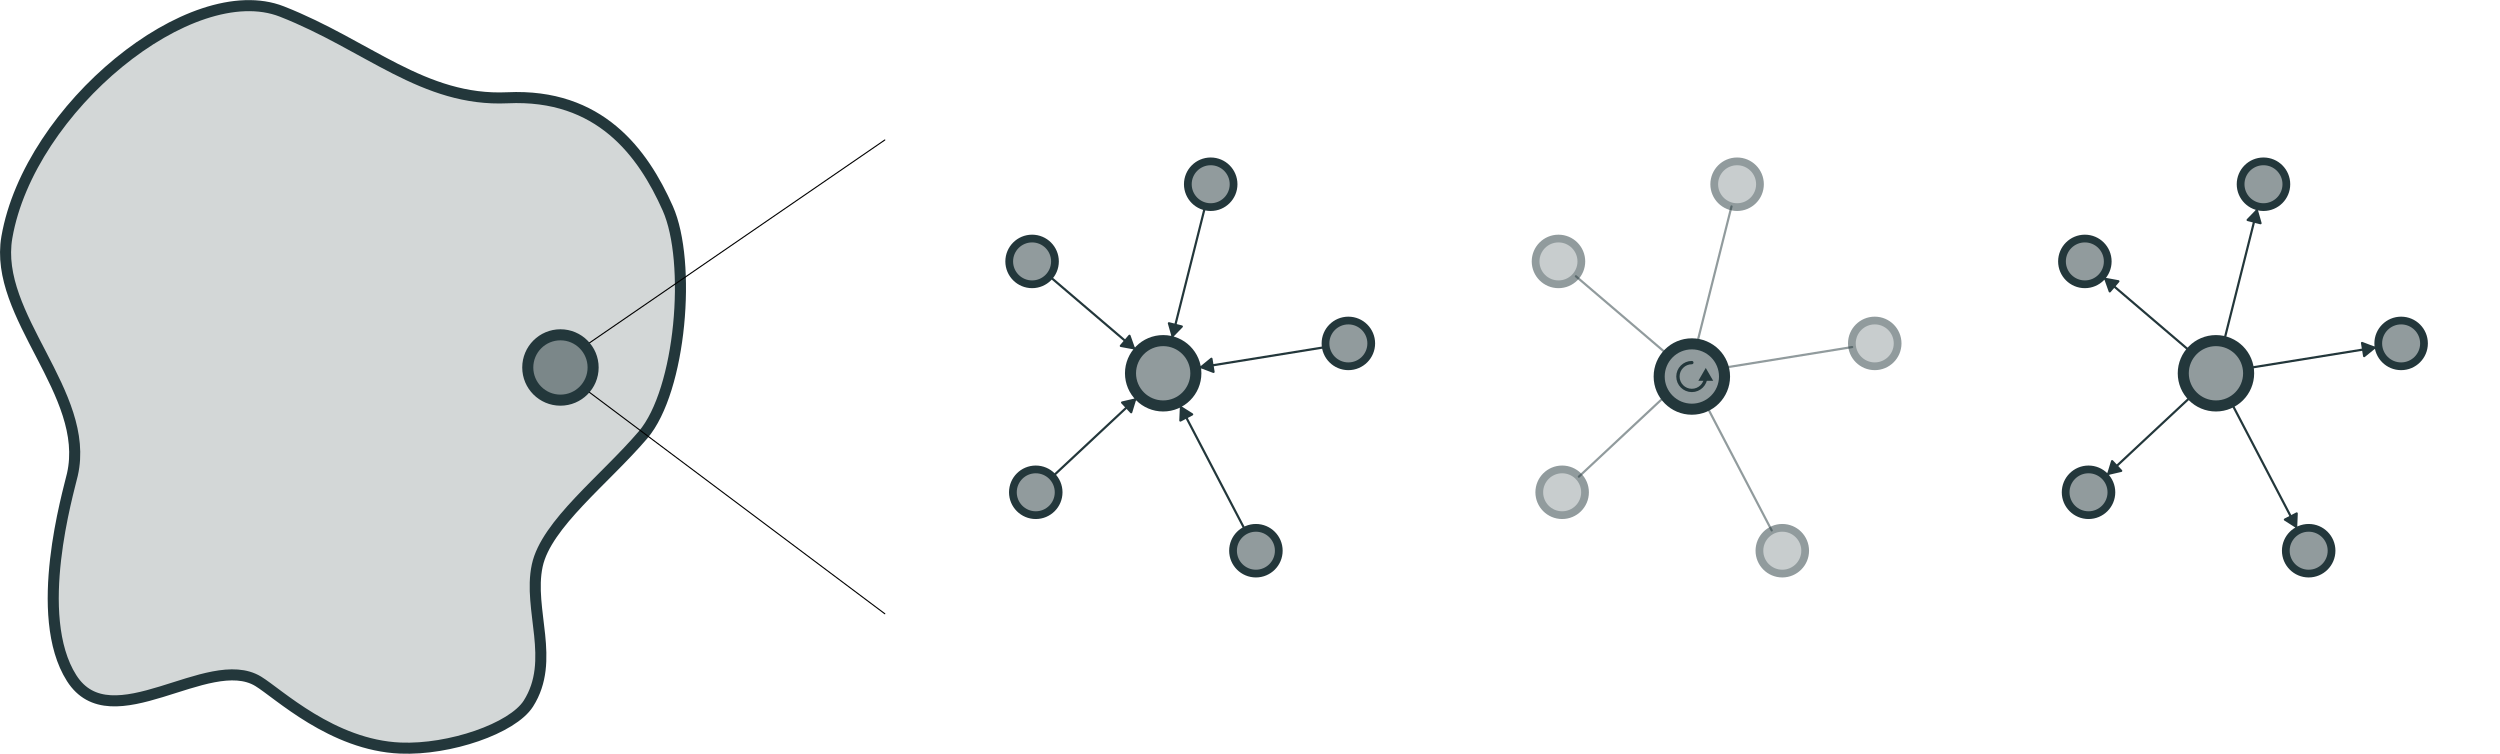
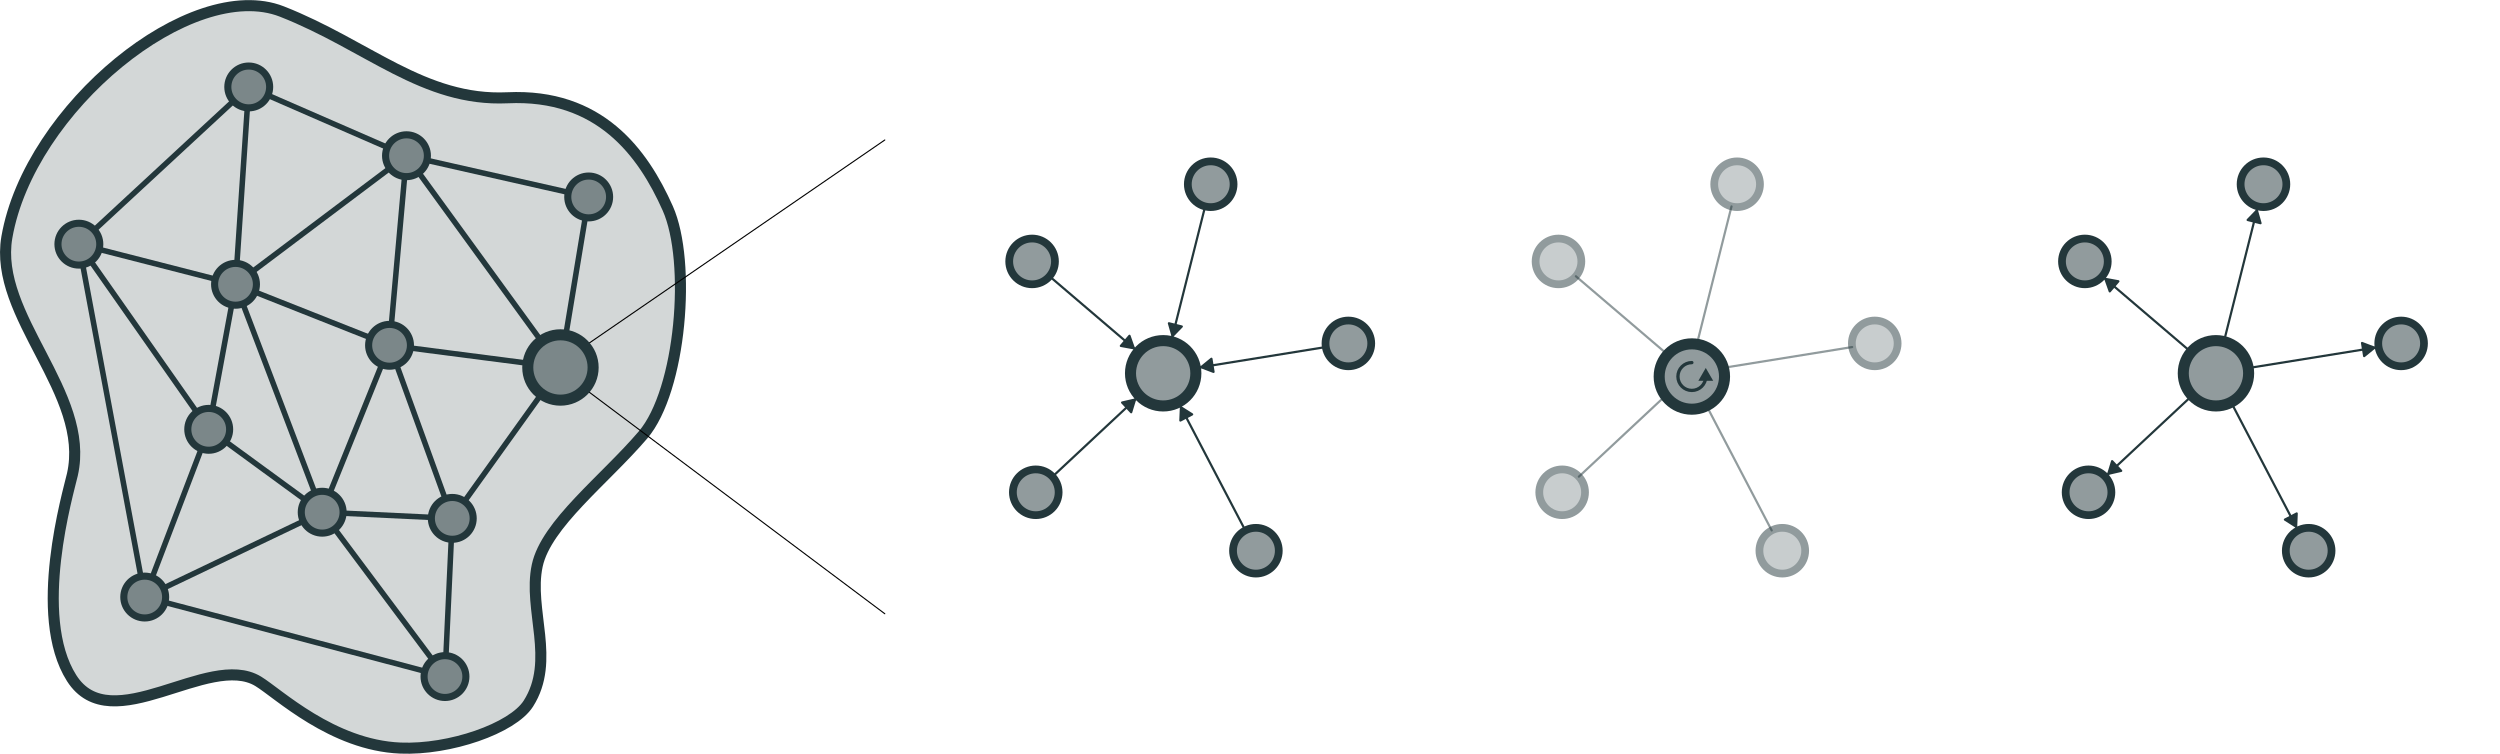
<svg xmlns="http://www.w3.org/2000/svg" width="225.92mm" height="68.115mm" viewBox="0 0 225.92 68.115" version="1.1" id="svg1">
  <defs id="defs1">
    <linearGradient id="swatch3">
      <stop style="stop-color:#23373b;stop-opacity:1;" offset="0" id="stop3" />
    </linearGradient>
  </defs>
  <g id="layer1" transform="translate(-9.74903,-15.34056)">
    <path style="fill:#23373b;fill-opacity:0.2;stroke:#23373b;stroke-width:1;stroke-linecap:round;stroke-linejoin:round;stroke-dasharray:none;stroke-opacity:1" d="m 35.226,16.383 c 7.762,3.048 12.794,8.147 20.387,7.793 8.323,-0.388 12.23,4.938 14.481,9.994 2.151,4.832 1.207,16.44 -2.242,20.478 -3.448,4.038 -8.758,8.067 -9.555,11.809 -0.849,3.983 1.695,8.553 -0.801,12.468 -1.432,2.246 -7.121,4.204 -11.563,4.018 C 39.765,82.686 34.881,77.998 33.08,76.908 28.574,74.178 19.817,82.274 16.221,76.619 12.625,70.964 15.933,59.8 16.29,58.227 17.962,50.874 9.134,43.912 10.37,36.782 12.395,25.094 27.03,13.164 35.226,16.383 Z" id="path2" />
    <path style="opacity:1;fill:none;fill-opacity:0.2;stroke:#000000;stroke-width:0.1;stroke-linecap:round;stroke-linejoin:round;stroke-dasharray:none;stroke-opacity:1" d="M 62.615,46.602 89.706,27.991" id="path4" />
    <path style="opacity:1;fill:none;fill-opacity:0.2;stroke:#000000;stroke-width:0.1;stroke-linecap:round;stroke-linejoin:round;stroke-dasharray:none;stroke-opacity:1" d="M 62.615,50.495 89.706,70.804" id="path5" />
    <circle style="fill:#23373b;fill-opacity:0.499;stroke:#23373b;stroke-width:1;stroke-linecap:round;stroke-linejoin:round;stroke-dasharray:none;stroke-opacity:1" id="path3" cx="60.395" cy="48.549" r="2.953" />
+     <circle style="fill:#23373b;fill-opacity:0.499;stroke:#23373b;stroke-width:0.64;stroke-linecap:round;stroke-linejoin:round;stroke-dasharray:none;stroke-opacity:1" id="path3-53" cx="46.482" cy="29.413" r="1.89" />
+     <circle style="fill:#23373b;fill-opacity:0.499;stroke:#23373b;stroke-width:0.64;stroke-linecap:round;stroke-linejoin:round;stroke-dasharray:none;stroke-opacity:1" id="path3-53-9" cx="44.951" cy="46.545" r="1.89" />
+     <circle style="fill:#23373b;fill-opacity:0.499;stroke:#23373b;stroke-width:0.64;stroke-linecap:round;stroke-linejoin:round;stroke-dasharray:none;stroke-opacity:1" id="path3-53-9-0" cx="38.864" cy="61.628" r="1.89" />
+     <circle style="fill:#23373b;fill-opacity:0.499;stroke:#23373b;stroke-width:0.64;stroke-linecap:round;stroke-linejoin:round;stroke-dasharray:none;stroke-opacity:1" id="path3-53-9-0-4" cx="28.61" cy="54.138" r="1.89" />
+     <circle style="fill:#23373b;fill-opacity:0.499;stroke:#23373b;stroke-width:0.64;stroke-linecap:round;stroke-linejoin:round;stroke-dasharray:none;stroke-opacity:1" id="path3-53-9-0-0" cx="49.961" cy="76.48" r="1.89" />
+     <circle style="fill:#23373b;fill-opacity:0.499;stroke:#23373b;stroke-width:0.64;stroke-linecap:round;stroke-linejoin:round;stroke-dasharray:none;stroke-opacity:1" id="path3-53-9-0-0-1" cx="50.62" cy="62.185" r="1.89" />
+     <circle style="fill:#23373b;fill-opacity:0.499;stroke:#23373b;stroke-width:0.64;stroke-linecap:round;stroke-linejoin:round;stroke-dasharray:none;stroke-opacity:1" id="path3-53-9-0-0-1-2" cx="16.876" cy="37.406" r="1.89" />
+     <circle style="fill:#23373b;fill-opacity:0.499;stroke:#23373b;stroke-width:0.64;stroke-linecap:round;stroke-linejoin:round;stroke-dasharray:none;stroke-opacity:1" id="path3-53-9-0-0-1-2-7" cx="31.032" cy="41.032" r="1.89" />
+     <circle style="fill:#23373b;fill-opacity:0.499;stroke:#23373b;stroke-width:0.64;stroke-linecap:round;stroke-linejoin:round;stroke-dasharray:none;stroke-opacity:1" id="path3-53-9-0-0-1-2-7-2" cx="32.227" cy="23.198" r="1.89" />
+     <circle style="fill:#23373b;fill-opacity:0.499;stroke:#23373b;stroke-width:0.64;stroke-linecap:round;stroke-linejoin:round;stroke-dasharray:none;stroke-opacity:1" id="path3-53-9-0-0-1-2-7-2-3" cx="62.947" cy="33.139" r="1.89" />
+     <circle style="fill:#23373b;fill-opacity:0.499;stroke:#23373b;stroke-width:0.64;stroke-linecap:round;stroke-linejoin:round;stroke-dasharray:none;stroke-opacity:1" id="path3-53-9-0-0-1-2-7-2-3-9" cx="22.827" cy="69.295" r="1.89" />
    <g id="g13" transform="translate(0,0.5245247)">
      <circle style="fill:#23373b;fill-opacity:0.499;stroke:#23373b;stroke-width:1;stroke-linecap:round;stroke-linejoin:round;stroke-dasharray:none;stroke-opacity:1" id="path3-5" cx="114.863" cy="48.549" r="2.953" />
      <circle style="fill:#23373b;fill-opacity:0.499;stroke:#23373b;stroke-width:0.7;stroke-linecap:round;stroke-linejoin:round;stroke-dasharray:none;stroke-opacity:1" id="path3-5-2" cx="103.017" cy="38.44" r="2.067" />
      <circle style="fill:#23373b;fill-opacity:0.499;stroke:#23373b;stroke-width:0.7;stroke-linecap:round;stroke-linejoin:round;stroke-dasharray:none;stroke-opacity:1" id="path3-5-2-7" cx="119.158" cy="31.465" r="2.067" />
      <circle style="fill:#23373b;fill-opacity:0.499;stroke:#23373b;stroke-width:0.7;stroke-linecap:round;stroke-linejoin:round;stroke-dasharray:none;stroke-opacity:1" id="path3-5-2-7-6" cx="131.598" cy="45.849" r="2.067" />
      <circle style="fill:#23373b;fill-opacity:0.499;stroke:#23373b;stroke-width:0.7;stroke-linecap:round;stroke-linejoin:round;stroke-dasharray:none;stroke-opacity:1" id="path3-5-2-7-6-6" cx="123.243" cy="64.583" r="2.067" />
      <circle style="fill:#23373b;fill-opacity:0.499;stroke:#23373b;stroke-width:0.7;stroke-linecap:round;stroke-linejoin:round;stroke-dasharray:none;stroke-opacity:1" id="path3-5-2-7-6-6-9" cx="103.349" cy="59.303" r="2.067" />
      <path style="opacity:1;fill:none;fill-opacity:0.2;stroke:#23373b;stroke-width:0.2;stroke-linecap:round;stroke-linejoin:round;stroke-dasharray:none;stroke-opacity:1" d="m 104.589,39.782 8.027,6.85" id="path6" />
      <path style="opacity:1;fill:none;fill-opacity:0.2;stroke:#23373b;stroke-width:0.2;stroke-linecap:round;stroke-linejoin:round;stroke-dasharray:none;stroke-opacity:1" d="m 118.654,33.47 -3.071,12.215" id="path7" />
      <path style="opacity:1;fill:none;fill-opacity:0.2;stroke:#23373b;stroke-width:0.2;stroke-linecap:round;stroke-linejoin:round;stroke-dasharray:none;stroke-opacity:1" d="m 129.557,46.178 -11.778,1.9" id="path8" />
      <path style="opacity:1;fill:none;fill-opacity:0.2;stroke:#23373b;stroke-width:0.2;stroke-linecap:round;stroke-linejoin:round;stroke-dasharray:none;stroke-opacity:1" d="M 122.286,62.751 116.231,51.166" id="path9" />
      <path style="opacity:1;fill:none;fill-opacity:0.2;stroke:#23373b;stroke-width:0.2;stroke-linecap:round;stroke-linejoin:round;stroke-dasharray:none;stroke-opacity:1" d="m 104.859,57.892 7.846,-7.328" id="path10" />
      <path style="opacity:1;fill:#23373b;fill-opacity:1;stroke:#23373b;stroke-width:0.2;stroke-linecap:round;stroke-linejoin:round;stroke-dasharray:none;stroke-opacity:1" id="path11" d="m 116.468,51.62 1.013,0.643 -1.064,0.556 z" />
      <path style="fill:#23373b;fill-opacity:1;stroke:#23373b;stroke-width:0.2;stroke-linecap:round;stroke-linejoin:round;stroke-dasharray:none;stroke-opacity:1" id="path11-2" d="m 116.468,51.62 1.013,0.643 -1.064,0.556 z" transform="rotate(168.4285,118.1027,50.1704)" />
      <path style="fill:#23373b;fill-opacity:1;stroke:#23373b;stroke-width:0.2;stroke-linecap:round;stroke-linejoin:round;stroke-dasharray:none;stroke-opacity:1" id="path11-2-7" d="m 116.468,51.62 1.013,0.643 -1.064,0.556 z" transform="rotate(-138.2938,114.8629,48.54596)" />
      <path style="fill:#23373b;fill-opacity:1;stroke:#23373b;stroke-width:0.2;stroke-linecap:round;stroke-linejoin:round;stroke-dasharray:none;stroke-opacity:1" id="path11-2-2" d="m 116.468,51.62 1.013,0.643 -1.064,0.556 z" transform="rotate(158.0674,114.8594,48.54372)" />
      <path style="fill:#23373b;fill-opacity:1;stroke:#23373b;stroke-width:0.2;stroke-linecap:round;stroke-linejoin:round;stroke-dasharray:none;stroke-opacity:1" id="path11-2-2-9" d="m 116.468,51.62 1.013,0.643 -1.064,0.556 z" transform="rotate(74.54777,114.8529,48.54671)" />
    </g>
    <g id="g12" transform="translate(-5.552696,1.141069)">
      <circle style="fill:#23373b;fill-opacity:0.499;stroke:#23373b;stroke-width:1;stroke-linecap:round;stroke-linejoin:round;stroke-dasharray:none;stroke-opacity:1" id="path3-5-4" cx="168.191" cy="48.225" r="2.953" />
      <circle style="fill:#23373b;fill-opacity:0.499;stroke:#23373b;stroke-width:0.7;stroke-linecap:round;stroke-linejoin:round;stroke-dasharray:none;stroke-opacity:1;opacity:0.5" id="path3-5-2-5" cx="156.138" cy="37.824" r="2.067" />
      <circle style="fill:#23373b;fill-opacity:0.499;stroke:#23373b;stroke-width:0.7;stroke-linecap:round;stroke-linejoin:round;stroke-dasharray:none;stroke-opacity:1;opacity:0.5" id="path3-5-2-7-0" cx="172.28" cy="30.849" r="2.067" />
      <circle style="fill:#23373b;fill-opacity:0.499;stroke:#23373b;stroke-width:0.7;stroke-linecap:round;stroke-linejoin:round;stroke-dasharray:none;stroke-opacity:1;opacity:0.5" id="path3-5-2-7-6-3" cx="184.719" cy="45.232" r="2.067" />
      <circle style="fill:#23373b;fill-opacity:0.499;stroke:#23373b;stroke-width:0.7;stroke-linecap:round;stroke-linejoin:round;stroke-dasharray:none;stroke-opacity:1;opacity:0.5" id="path3-5-2-7-6-6-6" cx="176.364" cy="63.966" r="2.067" />
      <circle style="fill:#23373b;fill-opacity:0.499;stroke:#23373b;stroke-width:0.7;stroke-linecap:round;stroke-linejoin:round;stroke-dasharray:none;stroke-opacity:1;opacity:0.5" id="path3-5-2-7-6-6-9-1" cx="156.47" cy="58.686" r="2.067" />
      <path style="fill:none;fill-opacity:0.2;stroke:#23373b;stroke-width:0.2;stroke-linecap:round;stroke-linejoin:round;stroke-dasharray:none;stroke-opacity:1;opacity:0.5" d="m 157.711,39.165 8.027,6.85" id="path6-0" />
      <path style="fill:none;fill-opacity:0.2;stroke:#23373b;stroke-width:0.2;stroke-linecap:round;stroke-linejoin:round;stroke-dasharray:none;stroke-opacity:1;opacity:0.5" d="m 171.775,32.853 -3.071,12.215" id="path7-6" />
      <path style="fill:none;fill-opacity:0.2;stroke:#23373b;stroke-width:0.2;stroke-linecap:round;stroke-linejoin:round;stroke-dasharray:none;stroke-opacity:1;opacity:0.5" d="m 182.678,45.562 -11.778,1.9" id="path8-3" />
      <path style="fill:none;fill-opacity:0.2;stroke:#23373b;stroke-width:0.2;stroke-linecap:round;stroke-linejoin:round;stroke-dasharray:none;stroke-opacity:1;opacity:0.5" d="M 175.407,62.134 169.352,50.549" id="path9-2" />
      <path style="fill:none;fill-opacity:0.2;stroke:#23373b;stroke-width:0.2;stroke-linecap:round;stroke-linejoin:round;stroke-dasharray:none;stroke-opacity:1;opacity:0.5" d="m 157.98,57.275 7.846,-7.328" id="path10-0" />
    </g>
    <g id="g11" transform="translate(0,1.679532)">
      <circle style="fill:#23373b;fill-opacity:0.499;stroke:#23373b;stroke-width:1;stroke-linecap:round;stroke-linejoin:round;stroke-dasharray:none;stroke-opacity:1" id="path3-5-4-6" cx="210" cy="47.394" r="2.953" />
      <circle style="fill:#23373b;fill-opacity:0.499;stroke:#23373b;stroke-width:0.7;stroke-linecap:round;stroke-linejoin:round;stroke-dasharray:none;stroke-opacity:1" id="path3-5-2-5-9" cx="198.154" cy="37.285" r="2.067" />
      <circle style="fill:#23373b;fill-opacity:0.499;stroke:#23373b;stroke-width:0.7;stroke-linecap:round;stroke-linejoin:round;stroke-dasharray:none;stroke-opacity:1" id="path3-5-2-7-0-3" cx="214.295" cy="30.31" r="2.067" />
      <circle style="fill:#23373b;fill-opacity:0.499;stroke:#23373b;stroke-width:0.7;stroke-linecap:round;stroke-linejoin:round;stroke-dasharray:none;stroke-opacity:1" id="path3-5-2-7-6-3-7" cx="226.734" cy="44.694" r="2.067" />
      <circle style="fill:#23373b;fill-opacity:0.499;stroke:#23373b;stroke-width:0.7;stroke-linecap:round;stroke-linejoin:round;stroke-dasharray:none;stroke-opacity:1" id="path3-5-2-7-6-6-6-4" cx="218.38" cy="63.428" r="2.067" />
      <circle style="fill:#23373b;fill-opacity:0.499;stroke:#23373b;stroke-width:0.7;stroke-linecap:round;stroke-linejoin:round;stroke-dasharray:none;stroke-opacity:1" id="path3-5-2-7-6-6-9-1-5" cx="198.485" cy="58.148" r="2.067" />
      <path style="fill:none;fill-opacity:0.2;stroke:#23373b;stroke-width:0.2;stroke-linecap:round;stroke-linejoin:round;stroke-dasharray:none;stroke-opacity:1" d="m 199.726,38.627 8.027,6.85" id="path6-0-2" />
      <path style="fill:none;fill-opacity:0.2;stroke:#23373b;stroke-width:0.2;stroke-linecap:round;stroke-linejoin:round;stroke-dasharray:none;stroke-opacity:1" d="m 213.791,32.315 -3.071,12.215" id="path7-6-5" />
      <path style="fill:none;fill-opacity:0.2;stroke:#23373b;stroke-width:0.2;stroke-linecap:round;stroke-linejoin:round;stroke-dasharray:none;stroke-opacity:1" d="m 224.694,45.023 -11.778,1.9" id="path8-3-4" />
      <path style="fill:none;fill-opacity:0.2;stroke:#23373b;stroke-width:0.2;stroke-linecap:round;stroke-linejoin:round;stroke-dasharray:none;stroke-opacity:1" d="M 217.422,61.596 211.368,50.011" id="path9-2-7" />
      <path style="fill:none;fill-opacity:0.2;stroke:#23373b;stroke-width:0.2;stroke-linecap:round;stroke-linejoin:round;stroke-dasharray:none;stroke-opacity:1" d="m 199.996,56.737 7.846,-7.328" id="path10-0-4" />
      <path style="fill:#23373b;fill-opacity:1;stroke:#23373b;stroke-width:0.2;stroke-linecap:round;stroke-linejoin:round;stroke-dasharray:none;stroke-opacity:1" id="path11-6-4" d="m 116.468,51.62 1.013,0.643 -1.064,0.556 z" transform="rotate(60,159.5731,143.1603)" />
      <path style="fill:#23373b;fill-opacity:1;stroke:#23373b;stroke-width:0.2;stroke-linecap:round;stroke-linejoin:round;stroke-dasharray:none;stroke-opacity:1" id="path11-2-1-3" d="m 116.468,51.62 1.013,0.643 -1.064,0.556 z" transform="rotate(-131.5714,168.6312,24.68751)" />
      <path style="fill:#23373b;fill-opacity:1;stroke:#23373b;stroke-width:0.2;stroke-linecap:round;stroke-linejoin:round;stroke-dasharray:none;stroke-opacity:1" id="path11-2-7-5-0" d="m 116.468,51.62 1.013,0.643 -1.064,0.556 z" transform="rotate(-78.29475,153.5606,-16.62857)" />
      <path style="fill:#23373b;fill-opacity:1;stroke:#23373b;stroke-width:0.2;stroke-linecap:round;stroke-linejoin:round;stroke-dasharray:none;stroke-opacity:1" id="path11-2-2-5-7" d="m 116.468,51.62 1.013,0.643 -1.064,0.556 z" transform="rotate(98.06658,164.2693,82.12814)" />
      <path style="fill:#23373b;fill-opacity:1;stroke:#23373b;stroke-width:0.2;stroke-linecap:round;stroke-linejoin:round;stroke-dasharray:none;stroke-opacity:1" id="path11-2-2-9-4-8" d="m 116.468,51.62 1.013,0.643 -1.064,0.556 z" transform="rotate(14.54859,143.9974,383.0992)" />
    </g>
    <path id="path14" style="opacity:1;fill:none;stroke:#23373b;stroke-width:0.3;stroke-linecap:round;stroke-linejoin:round;marker-start:;stroke-dasharray:none" d="m 163.896,49.366 c 0,0.695 -0.563,1.258 -1.258,1.258 -0.695,10e-7 -1.258,-0.563 -1.258,-1.258 0,-0.695 0.563,-1.258 1.258,-1.258" />
    <path style="opacity:1;fill:#23373b;stroke-width:0.3;stroke-linecap:round;stroke-linejoin:round" id="path1" d="m 582.602,125.668 2.54,4.4 -5.08,0 z" transform="matrix(0.2645833,0,0,0.2645833,9.74903,15.34056)" />
+     <path style="fill:none;fill-rule:evenodd;stroke:#23373b;stroke-width:0.5;stroke-linecap:butt;stroke-linejoin:miter;stroke-dasharray:none;stroke-opacity:1" d="m 18.706,37.875 10.495,2.688" id="path12" />
+     <path style="fill:none;fill-rule:evenodd;stroke:#23373b;stroke-width:0.5;stroke-linecap:butt;stroke-linejoin:miter;stroke-dasharray:none;stroke-opacity:1" d="M 44.244,48.298 39.571,59.875" id="path15" />
+     <path style="fill:none;fill-rule:evenodd;stroke:#23373b;stroke-width:0.5;stroke-linecap:butt;stroke-linejoin:miter;stroke-dasharray:none;stroke-opacity:1" d="m 32.789,41.728 10.405,4.121" id="path16" />
+     <path style="fill:none;fill-rule:evenodd;stroke:#23373b;stroke-width:0.5;stroke-linecap:butt;stroke-linejoin:miter;stroke-dasharray:none;stroke-opacity:1" d="M 32.1,25.084 31.158,39.146" id="path18" />
+     <path style="fill:none;fill-rule:evenodd;stroke:#23373b;stroke-width:0.5;stroke-linecap:butt;stroke-linejoin:miter;stroke-dasharray:none;stroke-opacity:1" d="m 44.972,30.548 -12.429,9.347" id="path19" />
+     <path style="fill:none;fill-rule:evenodd;stroke:#23373b;stroke-width:0.5;stroke-linecap:butt;stroke-linejoin:miter;stroke-dasharray:none;stroke-opacity:1" d="m 48.325,29.83 12.778,2.892" id="path20" />
+     <path style="fill:none;fill-rule:evenodd;stroke:#23373b;stroke-width:0.5;stroke-linecap:butt;stroke-linejoin:miter;stroke-dasharray:none;stroke-opacity:1" d="M 33.959,23.954 44.75,28.657" id="path21" />
+     <path style="fill:none;fill-rule:evenodd;stroke:#23373b;stroke-width:0.5;stroke-linecap:butt;stroke-linejoin:miter;stroke-dasharray:none;stroke-opacity:1" d="m 17.222,39.264 5.258,28.173" id="path22" />
+     <path style="fill:none;fill-rule:evenodd;stroke:#23373b;stroke-width:0.5;stroke-linecap:butt;stroke-linejoin:miter;stroke-dasharray:none;stroke-opacity:1" d="M 37.159,62.443 24.532,68.48" id="path23" />
+     <path style="fill:none;fill-rule:evenodd;stroke:#23373b;stroke-width:0.5;stroke-linecap:butt;stroke-linejoin:miter;stroke-dasharray:none;stroke-opacity:1" d="M 48.134,75.996 24.654,69.779" id="path24" />
+     <path style="fill:none;fill-rule:evenodd;stroke:#23373b;stroke-width:0.5;stroke-linecap:butt;stroke-linejoin:miter;stroke-dasharray:none;stroke-opacity:1" d="m 39.995,63.142 8.835,11.824" id="path25" />
+     <path style="fill:none;fill-rule:evenodd;stroke:#23373b;stroke-width:0.5;stroke-linecap:butt;stroke-linejoin:miter;stroke-dasharray:none;stroke-opacity:1" d="m 40.752,61.717 7.98,0.378" id="path26" />
+     <path style="fill:none;fill-rule:evenodd;stroke:#23373b;stroke-width:0.5;stroke-linecap:butt;stroke-linejoin:miter;stroke-dasharray:none;stroke-opacity:1" d="M 50.048,74.592 50.533,64.073" id="path27" />
+     <path style="fill:none;fill-rule:evenodd;stroke:#23373b;stroke-width:0.5;stroke-linecap:butt;stroke-linejoin:miter;stroke-dasharray:none;stroke-opacity:1" d="m 51.721,60.649 6.954,-9.701" id="path28" />
+     <path style="fill:none;fill-rule:evenodd;stroke:#23373b;stroke-width:0.5;stroke-linecap:butt;stroke-linejoin:miter;stroke-dasharray:none;stroke-opacity:1" d="m 46.825,46.788 10.642,1.38" id="path29" />
+     <path style="fill:none;fill-rule:evenodd;stroke:#23373b;stroke-width:0.5;stroke-linecap:butt;stroke-linejoin:miter;stroke-dasharray:none;stroke-opacity:1" d="m 47.593,30.941 11.065,15.219" id="path30" />
+     <path style="fill:none;fill-rule:evenodd;stroke:#23373b;stroke-width:0.5;stroke-linecap:butt;stroke-linejoin:miter;stroke-dasharray:none;stroke-opacity:1" d="M 62.638,35.004 60.878,45.635" id="path31" />
+     <path style="fill:none;fill-rule:evenodd;stroke:#23373b;stroke-width:0.5;stroke-linecap:butt;stroke-linejoin:miter;stroke-dasharray:none;stroke-opacity:1" d="m 31.704,42.798 6.488,17.063" id="path32" />
+     <path style="display:inline;fill:none;fill-rule:evenodd;stroke:#000000;stroke-width:0.265px;stroke-linecap:butt;stroke-linejoin:miter;stroke-opacity:1" d="m 44.951,46.545 v 0" id="path33" />
+     <path style="fill:none;fill-rule:evenodd;stroke:#23373b;stroke-width:0.5;stroke-linecap:butt;stroke-linejoin:miter;stroke-dasharray:none;stroke-opacity:1" d="M 45.119,44.663 46.314,31.295" id="path34" />
+     <path style="fill:none;fill-rule:evenodd;stroke:#23373b;stroke-width:0.5;stroke-linecap:butt;stroke-linejoin:miter;stroke-dasharray:none;stroke-opacity:1" d="M 18.263,36.123 30.84,24.482" id="path35" />
+     <path style="fill:none;fill-rule:evenodd;stroke:#23373b;stroke-width:0.5;stroke-linecap:butt;stroke-linejoin:miter;stroke-dasharray:none;stroke-opacity:1" d="M 49.976,60.409 45.595,48.322" id="path36" />
+     <path style="fill:none;fill-rule:evenodd;stroke:#23373b;stroke-width:0.5;stroke-linecap:butt;stroke-linejoin:miter;stroke-dasharray:none;stroke-opacity:1" d="M 37.338,60.513 30.136,55.252" id="path37" />
+     <path style="fill:none;fill-rule:evenodd;stroke:#23373b;stroke-width:0.5;stroke-linecap:butt;stroke-linejoin:miter;stroke-dasharray:none;stroke-opacity:1" d="M 23.5,67.529 27.936,55.903" id="path38" />
+     <path style="fill:none;fill-rule:evenodd;stroke:#23373b;stroke-width:0.5;stroke-linecap:butt;stroke-linejoin:miter;stroke-dasharray:none;stroke-opacity:1" d="m 30.689,42.89 -1.735,9.389" id="path39" />
+     <path style="fill:none;fill-rule:evenodd;stroke:#23373b;stroke-width:0.5;stroke-linecap:butt;stroke-linejoin:miter;stroke-dasharray:none;stroke-opacity:1" d="m 17.961,38.954 9.564,13.637" id="path40" />
  </g>
</svg>
